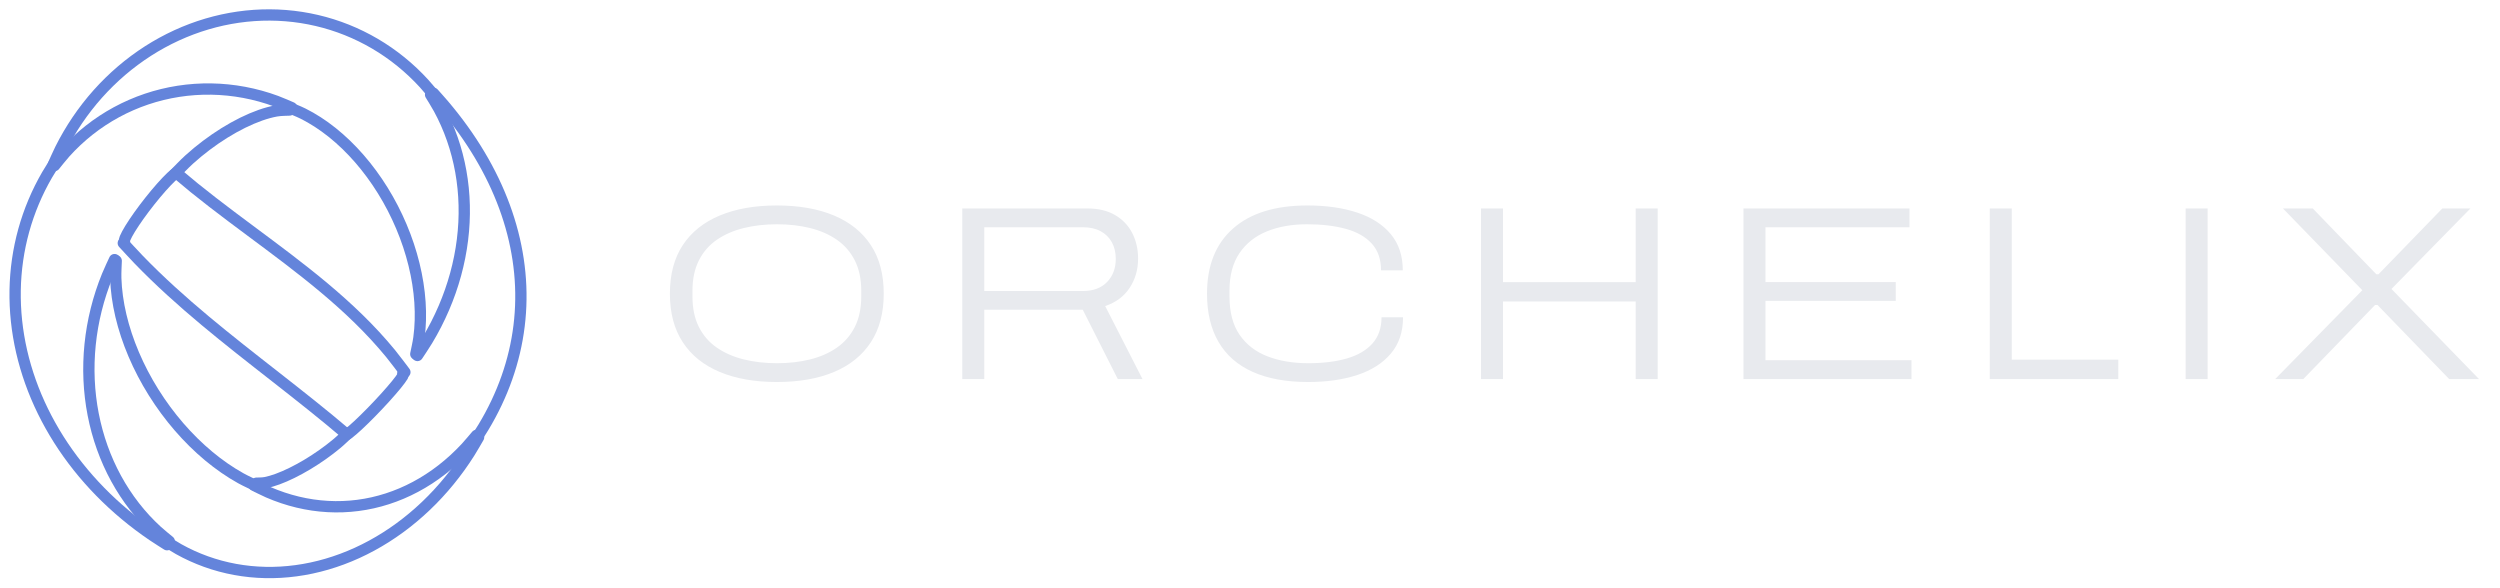
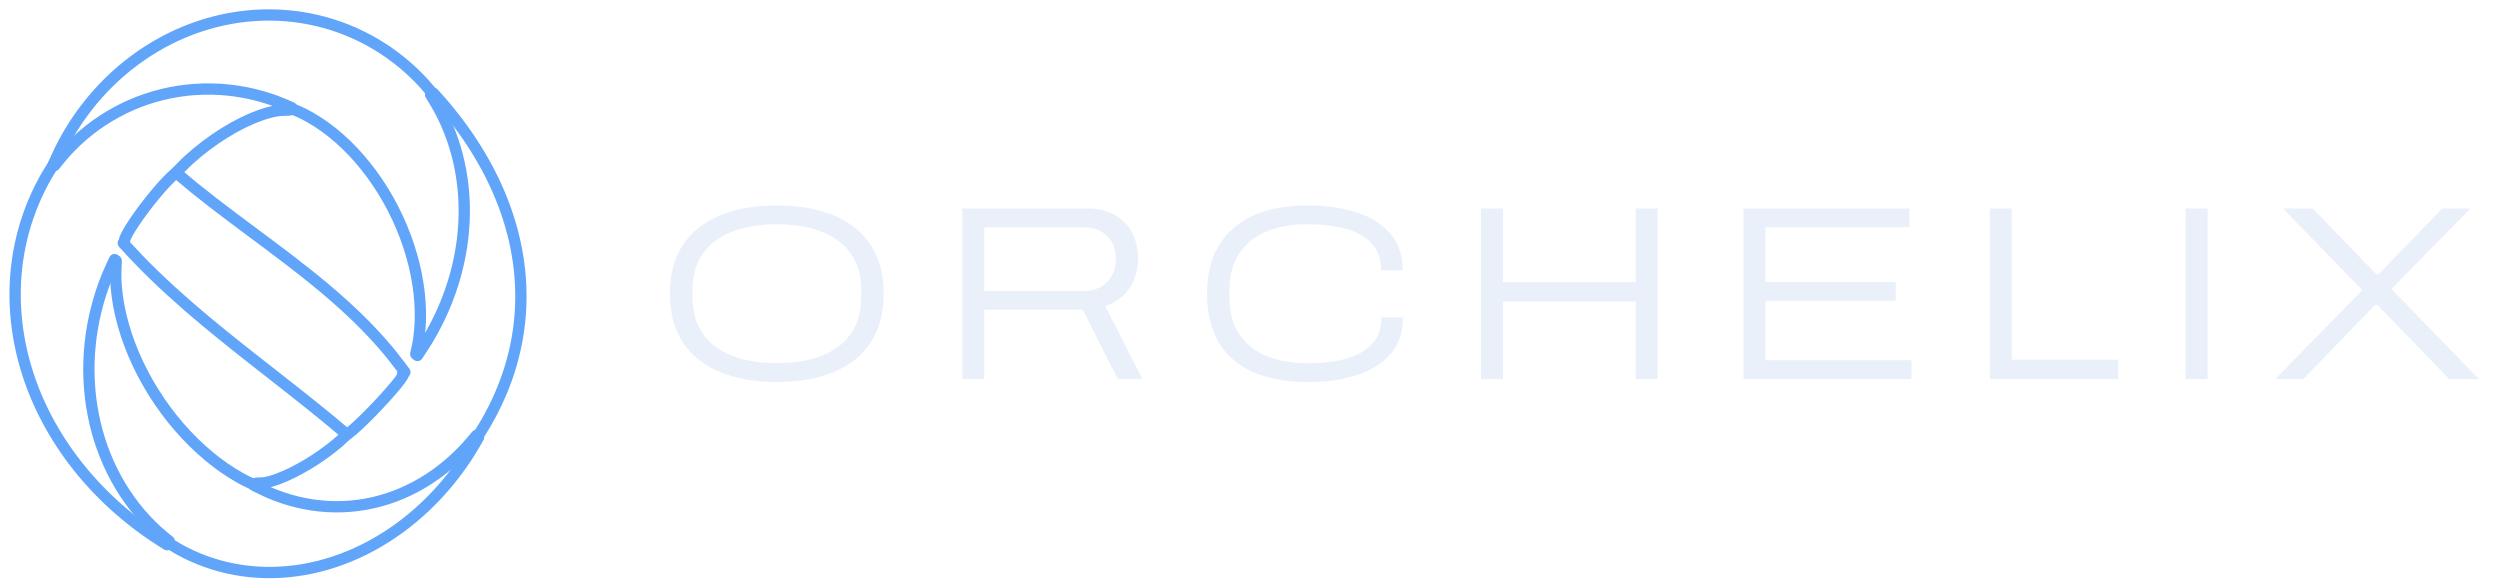
<svg xmlns="http://www.w3.org/2000/svg" viewBox="-12.0 -12.0 2655.4 624.0" role="img" aria-label="Orchelix">
-   <g transform="scale(0.41551) translate(-519.00,-1003.00)" fill="none" stroke="#6484db" stroke-width="28.88" stroke-linecap="round" stroke-linejoin="round">
+   <g transform="scale(0.41551) translate(-519.00,-1003.00)" fill="none" stroke="#60a5fa" stroke-width="28.88" stroke-linecap="round" stroke-linejoin="round">
    <path d="M1600.42,1218.52 C1596.02,1213.35 1583.16,1197.46 1574.00,1187.46 C1564.85,1177.46 1555.32,1167.80 1545.49,1158.54 C1535.66,1149.28 1525.48,1140.37 1515.02,1131.89 C1504.56,1123.41 1493.77,1115.32 1482.73,1107.66 C1471.70,1100.01 1460.36,1092.76 1448.80,1085.96 C1437.24,1079.17 1425.41,1072.80 1413.39,1066.91 C1401.37,1061.01 1389.10,1055.56 1376.68,1050.59 C1364.25,1045.62 1351.61,1041.11 1338.84,1037.08 C1326.07,1033.06 1313.12,1029.52 1300.07,1026.47 C1287.03,1023.42 1273.82,1020.85 1260.56,1018.78 C1247.30,1016.72 1233.92,1015.15 1220.51,1014.08 C1207.10,1013.01 1193.60,1012.44 1180.11,1012.37 C1166.62,1012.30 1153.08,1012.73 1139.57,1013.67 C1126.07,1014.60 1112.54,1016.04 1099.09,1017.97 C1085.63,1019.90 1072.19,1022.33 1058.86,1025.24 C1045.53,1028.16 1032.24,1031.58 1019.09,1035.47 C1005.94,1039.36 992.87,1043.74 979.98,1048.58 C967.08,1053.42 954.30,1058.75 941.71,1064.52 C929.13,1070.29 916.70,1076.54 904.49,1083.21 C892.29,1089.88 880.26,1097.01 868.49,1104.55 C856.73,1112.09 845.17,1120.08 833.90,1128.45 C822.63,1136.82 811.60,1145.61 800.88,1154.77 C790.17,1163.93 779.72,1173.49 769.61,1183.39 C759.50,1193.29 749.68,1203.58 740.22,1214.17 C730.77,1224.76 721.63,1235.72 712.88,1246.95 C704.13,1258.19 695.72,1269.76 687.72,1281.58 C679.71,1293.40 672.08,1305.53 664.86,1317.87 C657.64,1330.22 650.81,1342.85 644.41,1355.66 C638.02,1368.47 629.47,1388.23 626.48,1394.74" />
    <path d="M1235.71,1249.27 C1229.15,1246.54 1209.65,1237.78 1196.34,1232.88 C1183.03,1227.97 1169.49,1223.61 1155.85,1219.85 C1142.20,1216.08 1128.37,1212.88 1114.49,1210.28 C1100.62,1207.67 1086.60,1205.65 1072.58,1204.23 C1058.56,1202.81 1044.45,1201.98 1030.39,1201.75 C1016.33,1201.52 1002.22,1201.88 988.22,1202.85 C974.21,1203.81 960.21,1205.37 946.36,1207.52 C932.51,1209.67 918.71,1212.42 905.11,1215.74 C891.51,1219.06 878.01,1222.97 864.76,1227.44 C851.50,1231.91 838.39,1236.96 825.58,1242.55 C812.76,1248.13 800.14,1254.29 787.84,1260.95 C775.55,1267.62 763.50,1274.83 751.82,1282.53 C740.14,1290.22 728.75,1298.45 717.77,1307.12 C706.78,1315.80 696.12,1324.98 685.91,1334.57 C675.69,1344.16 665.85,1354.23 656.47,1364.67 C647.10,1375.11 634.13,1391.79 629.66,1397.21" />
    <path d="M1598.25,1212.56 C1602.72,1217.63 1616.40,1232.77 1625.07,1243.01 C1633.74,1253.25 1642.15,1263.59 1650.29,1273.99 C1658.43,1284.40 1666.29,1294.90 1673.88,1305.46 C1681.47,1316.02 1688.78,1326.66 1695.81,1337.37 C1702.84,1348.07 1709.60,1358.85 1716.06,1369.68 C1722.52,1380.51 1728.70,1391.40 1734.59,1402.35 C1740.48,1413.29 1746.08,1424.30 1751.39,1435.34 C1756.69,1446.38 1761.71,1457.48 1766.42,1468.61 C1771.14,1479.74 1775.56,1490.92 1779.69,1502.12 C1783.81,1513.32 1787.63,1524.56 1791.15,1535.82 C1794.67,1547.08 1797.90,1558.37 1800.81,1569.67 C1803.73,1580.97 1806.34,1592.30 1808.65,1603.63 C1810.96,1614.96 1812.96,1626.31 1814.66,1637.65 C1816.35,1649.00 1817.74,1660.35 1818.83,1671.69 C1819.91,1683.04 1820.69,1694.39 1821.15,1705.72 C1821.62,1717.05 1821.78,1728.37 1821.63,1739.67 C1821.48,1750.97 1821.03,1762.26 1820.26,1773.52 C1819.50,1784.78 1818.43,1796.02 1817.05,1807.22 C1815.67,1818.42 1813.99,1829.59 1812.00,1840.72 C1810.01,1851.85 1807.71,1862.94 1805.11,1873.98 C1802.51,1885.03 1799.60,1896.03 1796.39,1906.97 C1793.19,1917.91 1789.67,1928.81 1785.86,1939.63 C1782.05,1950.46 1777.94,1961.24 1773.53,1971.94 C1769.12,1982.64 1764.41,1993.28 1759.41,2003.84 C1754.41,2014.39 1749.11,2024.89 1743.53,2035.29 C1737.94,2045.69 1732.06,2056.02 1725.89,2066.26 C1719.73,2076.49 1709.76,2091.63 1706.53,2096.70" />
    <path d="M1590.80,1216.19 C1594.39,1222.20 1605.63,1239.94 1612.32,1252.27 C1619.00,1264.59 1625.21,1277.25 1630.90,1290.14 C1636.58,1303.03 1641.78,1316.21 1646.44,1329.60 C1651.10,1342.98 1655.25,1356.62 1658.85,1370.43 C1662.46,1384.23 1665.54,1398.26 1668.08,1412.41 C1670.61,1426.55 1672.61,1440.89 1674.06,1455.31 C1675.51,1469.72 1676.42,1484.29 1676.77,1498.90 C1677.13,1513.50 1676.94,1528.22 1676.19,1542.94 C1675.45,1557.65 1674.16,1572.44 1672.33,1587.19 C1670.50,1601.93 1668.12,1616.71 1665.20,1631.41 C1662.29,1646.11 1658.83,1660.80 1654.85,1675.36 C1650.87,1689.93 1646.35,1704.45 1641.32,1718.80 C1636.30,1733.16 1630.75,1747.43 1624.70,1761.50 C1618.66,1775.57 1612.10,1789.51 1605.08,1803.22 C1598.06,1816.92 1590.53,1830.46 1582.56,1843.73 C1574.59,1857.00 1561.47,1876.30 1557.26,1882.82" />
    <path d="M1226.71,1248.30 C1233.03,1250.99 1252.05,1258.19 1264.65,1264.48 C1277.25,1270.77 1289.90,1278.00 1302.32,1286.02 C1314.74,1294.05 1327.12,1302.98 1339.19,1312.62 C1351.27,1322.27 1363.20,1332.77 1374.75,1343.90 C1386.30,1355.04 1397.62,1366.96 1408.48,1379.42 C1419.34,1391.88 1429.89,1405.06 1439.91,1418.68 C1449.93,1432.29 1459.56,1446.53 1468.60,1461.11 C1477.63,1475.68 1486.20,1490.79 1494.13,1506.12 C1502.05,1521.45 1509.45,1537.21 1516.15,1553.07 C1522.85,1568.94 1528.96,1585.13 1534.35,1601.31 C1539.73,1617.48 1544.47,1633.87 1548.46,1650.13 C1552.45,1666.39 1555.75,1682.75 1558.29,1698.86 C1560.84,1714.98 1562.65,1731.07 1563.71,1746.81 C1564.76,1762.55 1565.07,1778.15 1564.62,1793.29 C1564.18,1808.43 1562.97,1823.32 1561.03,1837.65 C1559.09,1851.98 1554.32,1872.33 1552.97,1879.26" />
    <path d="M1230.14,1255.40 C1224.47,1255.79 1208.56,1255.50 1196.14,1257.72 C1183.72,1259.94 1169.85,1263.71 1155.61,1268.72 C1141.37,1273.74 1126.00,1280.27 1110.69,1287.81 C1095.39,1295.36 1079.35,1304.31 1063.80,1313.98 C1048.26,1323.64 1032.39,1334.54 1017.44,1345.81 C1002.48,1357.09 987.64,1369.34 974.07,1381.63 C960.50,1393.91 942.36,1413.19 936.02,1419.50" />
    <path d="M630.97,1388.26 C627.55,1393.74 616.95,1409.99 610.49,1421.14 C604.03,1432.30 597.92,1443.65 592.19,1455.16 C586.46,1466.68 581.09,1478.38 576.12,1490.22 C571.14,1502.05 566.54,1514.06 562.33,1526.19 C558.12,1538.32 554.29,1550.60 550.86,1562.98 C547.43,1575.36 544.39,1587.88 541.75,1600.47 C539.12,1613.07 536.87,1625.78 535.03,1638.55 C533.19,1651.32 531.75,1664.19 530.72,1677.10 C529.68,1690.00 529.05,1702.99 528.82,1716.00 C528.59,1729.00 528.77,1742.06 529.35,1755.13 C529.93,1768.19 530.92,1781.29 532.31,1794.37 C533.69,1807.45 535.49,1820.55 537.68,1833.61 C539.86,1846.67 542.46,1859.72 545.44,1872.72 C548.43,1885.71 551.81,1898.69 555.59,1911.58 C559.36,1924.47 563.53,1937.32 568.07,1950.07 C572.62,1962.83 577.56,1975.52 582.86,1988.09 C588.17,2000.66 593.86,2013.15 599.92,2025.50 C605.97,2037.85 612.40,2050.10 619.18,2062.19 C625.96,2074.29 633.10,2086.26 640.59,2098.06 C648.07,2109.86 655.91,2121.52 664.08,2132.99 C672.24,2144.46 680.76,2155.77 689.58,2166.87 C698.41,2177.98 707.57,2188.91 717.02,2199.61 C726.47,2210.32 736.25,2220.83 746.31,2231.10 C756.36,2241.37 766.73,2251.44 777.35,2261.24 C787.98,2271.05 798.90,2280.64 810.06,2289.95 C821.23,2299.27 832.67,2308.34 844.34,2317.13 C856.01,2325.92 867.94,2334.46 880.07,2342.71 C892.21,2350.95 910.98,2362.61 917.16,2366.59" />
    <path d="M944.89,1412.72 C942.04,1415.01 934.84,1419.74 927.78,1426.44 C920.73,1433.14 911.62,1442.70 902.56,1452.92 C893.51,1463.13 883.00,1475.71 873.46,1487.74 C863.92,1499.76 853.76,1513.25 845.32,1525.07 C836.89,1536.90 828.78,1549.04 822.87,1558.69 C816.95,1568.33 812.25,1577.10 809.84,1582.96 C807.44,1588.82 808.66,1592.02 808.42,1593.83" />
    <path d="M941.41,1416.52 C949.02,1422.85 971.67,1442.02 987.07,1454.50 C1002.48,1466.98 1018.12,1479.23 1033.84,1491.42 C1049.56,1503.61 1065.46,1515.62 1081.37,1527.63 C1097.29,1539.64 1113.33,1551.53 1129.33,1563.47 C1145.34,1575.41 1161.41,1587.28 1177.39,1599.27 C1193.37,1611.26 1209.36,1623.24 1225.21,1635.38 C1241.05,1647.53 1256.86,1659.73 1272.45,1672.15 C1288.05,1684.57 1303.55,1697.10 1318.79,1709.90 C1334.03,1722.71 1349.11,1735.68 1363.88,1748.99 C1378.65,1762.30 1393.21,1775.83 1407.40,1789.75 C1421.58,1803.67 1435.51,1817.87 1449.00,1832.52 C1462.49,1847.17 1475.67,1862.16 1488.36,1877.65 C1501.05,1893.14 1519.00,1917.50 1525.13,1925.48" />
    <path d="M805.27,1595.56 C811.84,1602.61 831.32,1624.02 844.70,1637.87 C858.08,1651.73 871.73,1665.30 885.55,1678.69 C899.37,1692.07 913.43,1705.21 927.63,1718.19 C941.83,1731.17 956.24,1743.93 970.75,1756.57 C985.27,1769.21 999.96,1781.67 1014.73,1794.03 C1029.51,1806.39 1044.42,1818.60 1059.39,1830.75 C1074.35,1842.90 1089.43,1854.92 1104.52,1866.92 C1119.61,1878.92 1134.79,1890.83 1149.95,1902.74 C1165.11,1914.65 1180.33,1926.51 1195.49,1938.39 C1210.66,1950.28 1225.85,1962.15 1240.96,1974.08 C1256.07,1986.01 1271.17,1997.94 1286.17,2009.98 C1301.16,2022.01 1316.11,2034.08 1330.92,2046.29 C1345.73,2058.49 1367.69,2077.04 1375.04,2083.19" />
    <path d="M782.93,1637.72 C779.82,1644.62 770.01,1665.12 764.30,1679.14 C758.58,1693.16 753.35,1707.44 748.65,1721.84 C743.95,1736.24 739.74,1750.85 736.08,1765.54 C732.42,1780.24 729.27,1795.10 726.67,1809.99 C724.07,1824.88 722.00,1839.89 720.48,1854.89 C718.95,1869.89 717.97,1884.97 717.54,1899.98 C717.10,1915.00 717.21,1930.04 717.87,1944.98 C718.53,1959.91 719.73,1974.83 721.47,1989.60 C723.22,2004.36 725.51,2019.07 728.33,2033.57 C731.15,2048.07 734.51,2062.47 738.39,2076.62 C742.26,2090.77 746.68,2104.77 751.59,2118.48 C756.50,2132.19 761.94,2145.70 767.85,2158.89 C773.77,2172.08 780.20,2185.02 787.08,2197.61 C793.96,2210.19 801.34,2222.48 809.15,2234.38 C816.95,2246.28 825.24,2257.85 833.92,2268.99 C842.60,2280.13 851.74,2290.91 861.25,2301.23 C870.75,2311.54 880.69,2321.45 890.95,2330.88 C901.22,2340.30 917.54,2353.29 922.86,2357.77" />
    <path d="M787.20,1640.80 C787.01,1648.23 785.58,1670.13 786.05,1685.38 C786.53,1700.64 787.87,1716.40 790.05,1732.32 C792.23,1748.24 795.28,1764.55 799.13,1780.90 C802.99,1797.24 807.70,1813.86 813.17,1830.38 C818.63,1846.89 824.94,1863.56 831.94,1880.01 C838.93,1896.45 846.73,1912.91 855.16,1929.03 C863.58,1945.15 872.75,1961.16 882.47,1976.71 C892.19,1992.26 902.61,2007.58 913.47,2022.32 C924.34,2037.06 935.84,2051.45 947.69,2065.16 C959.54,2078.87 971.94,2092.12 984.60,2104.59 C997.25,2117.07 1010.37,2128.96 1023.63,2140.01 C1036.90,2151.05 1050.53,2161.42 1064.21,2170.87 C1077.89,2180.32 1091.83,2189.00 1105.72,2196.71 C1119.60,2204.43 1140.55,2213.74 1147.51,2217.14" />
    <path d="M1519.60,1929.52 C1519.61,1930.49 1522.37,1930.65 1519.65,1935.31 C1516.92,1939.97 1510.84,1948.20 1503.26,1957.49 C1495.67,1966.78 1484.86,1979.24 1474.12,1991.07 C1463.38,2002.90 1450.29,2016.77 1438.81,2028.47 C1427.34,2040.17 1414.91,2052.34 1405.29,2061.27 C1395.67,2070.21 1386.70,2077.93 1381.10,2082.08 C1375.51,2086.23 1373.28,2085.51 1371.71,2086.20" />
    <path d="M1381.17,2080.76 C1376.12,2085.38 1361.93,2099.24 1350.87,2108.45 C1339.81,2117.67 1327.34,2127.22 1314.81,2136.06 C1302.29,2144.91 1288.76,2153.72 1275.70,2161.54 C1262.63,2169.35 1249.06,2176.77 1236.43,2182.97 C1223.80,2189.18 1211.19,2194.64 1199.94,2198.77 C1188.70,2202.91 1177.98,2206.01 1168.95,2207.76 C1159.93,2209.51 1149.64,2209.02 1145.77,2209.27" />
    <path d="M1708.19,2087.11 C1703.57,2092.45 1690.04,2108.93 1680.49,2119.16 C1670.94,2129.39 1661.05,2139.19 1650.89,2148.49 C1640.74,2157.78 1630.26,2166.62 1619.55,2174.92 C1608.85,2183.23 1597.85,2191.05 1586.64,2198.33 C1575.44,2205.61 1563.97,2212.38 1552.34,2218.58 C1540.70,2224.79 1528.83,2230.46 1516.82,2235.57 C1504.82,2240.67 1492.61,2245.22 1480.29,2249.19 C1467.98,2253.16 1455.50,2256.57 1442.94,2259.39 C1430.39,2262.21 1417.70,2264.45 1404.98,2266.10 C1392.25,2267.74 1379.43,2268.81 1366.60,2269.28 C1353.78,2269.75 1340.88,2269.63 1328.02,2268.92 C1315.16,2268.22 1302.27,2266.91 1289.45,2265.03 C1276.62,2263.14 1263.80,2260.67 1251.09,2257.62 C1238.37,2254.57 1225.69,2250.93 1213.15,2246.73 C1200.60,2242.53 1188.13,2237.74 1175.83,2232.42 C1163.54,2227.09 1145.43,2217.71 1139.35,2214.77" />
    <path d="M1713.53,2091.90 C1709.72,2098.35 1698.67,2117.96 1690.68,2130.59 C1682.70,2143.22 1674.33,2155.62 1665.64,2167.70 C1656.95,2179.77 1647.88,2191.58 1638.52,2203.03 C1629.16,2214.48 1619.45,2225.64 1609.46,2236.42 C1599.48,2247.19 1589.17,2257.65 1578.61,2267.70 C1568.05,2277.75 1557.19,2287.44 1546.10,2296.71 C1535.02,2305.99 1523.66,2314.88 1512.11,2323.33 C1500.56,2331.78 1488.76,2339.83 1476.80,2347.41 C1464.84,2355.00 1452.66,2362.16 1440.34,2368.84 C1428.02,2375.53 1415.52,2381.77 1402.91,2387.52 C1390.30,2393.27 1377.53,2398.55 1364.69,2403.34 C1351.85,2408.13 1338.88,2412.44 1325.87,2416.24 C1312.86,2420.05 1299.75,2423.36 1286.64,2426.16 C1273.53,2428.95 1260.34,2431.25 1247.19,2433.03 C1234.04,2434.81 1220.85,2436.08 1207.72,2436.84 C1194.59,2437.59 1181.45,2437.83 1168.41,2437.55 C1155.37,2437.28 1142.36,2436.48 1129.47,2435.18 C1116.58,2433.87 1103.75,2432.05 1091.07,2429.72 C1078.40,2427.39 1065.82,2424.55 1053.42,2421.21 C1041.02,2417.87 1028.75,2414.02 1016.69,2409.69 C1004.63,2405.35 992.72,2400.51 981.06,2395.21 C969.40,2389.90 957.92,2384.10 946.71,2377.84 C935.50,2371.59 919.29,2361.04 913.80,2357.68" />
  </g>
-   <path fill="#e8eaee" d="M813.09 393.763Q778.04 393.763 752.467 383.074Q726.893 372.386 713.215 351.487Q699.537 330.588 699.537 299.998Q699.537 269.148 713.215 248.381Q726.893 227.614 752.467 216.926Q778.04 206.237 813.09 206.237Q848.469 206.237 873.891 216.926Q899.314 227.614 912.992 248.381Q926.67 269.148 926.67 299.998Q926.67 330.588 912.992 351.487Q899.314 372.386 873.891 383.074Q848.469 393.763 813.09 393.763ZM813.282 373.791Q832.236 373.791 848.459 369.767Q864.681 365.742 876.899 357.248Q889.117 348.754 895.953 335.243Q902.788 321.732 902.788 302.785V296.894Q902.788 278.171 895.953 264.666Q889.117 251.16 876.902 242.694Q864.687 234.229 848.461 230.219Q832.236 226.209 813.282 226.209Q794.327 226.209 778.013 230.219Q761.698 234.229 749.394 242.694Q737.089 251.16 730.297 264.666Q723.504 278.171 723.504 296.894V302.785Q723.504 321.732 730.297 335.243Q737.089 348.754 749.416 357.248Q761.743 365.742 778.035 369.767Q794.327 373.791 813.282 373.791ZM1010.086 390.595V209.405H1142.822Q1160.31 209.405 1172.318 216.391Q1184.327 223.376 1190.577 235.466Q1196.828 247.557 1196.828 262.776Q1196.828 280.129 1187.887 293.718Q1178.947 307.306 1161.88 313.086L1201.494 390.595H1175.258L1138.069 316.996H1033.447V390.595ZM1033.447 297.11H1138.155Q1154.666 297.11 1163.895 287.531Q1173.124 277.952 1173.124 263.033Q1173.124 252.88 1168.972 245.327Q1164.819 237.775 1157.049 233.576Q1149.279 229.377 1138.155 229.377H1033.447ZM1377.439 393.763Q1342.527 393.763 1318.513 382.982Q1294.5 372.2 1282.27 351.212Q1270.041 330.224 1270.041 299.957Q1270.041 255.077 1297.75 230.657Q1325.459 206.237 1376.64 206.237Q1406.729 206.237 1429.558 213.79Q1452.387 221.342 1465.187 236.64Q1477.987 251.938 1477.987 275.17H1454.883Q1454.883 257.51 1445.005 246.704Q1435.126 235.898 1417.396 231.054Q1399.665 226.209 1376.205 226.209Q1352.231 226.209 1333.665 233.743Q1315.1 241.278 1304.511 256.893Q1293.923 272.508 1293.923 296.525V302.947Q1293.923 328.119 1304.689 343.688Q1315.456 359.257 1334.332 366.524Q1353.208 373.791 1377.539 373.791Q1401.256 373.791 1418.673 368.722Q1436.09 363.652 1445.747 352.846Q1455.404 342.04 1455.404 325.001H1478.251Q1478.251 348.241 1465.315 363.538Q1452.379 378.836 1429.683 386.299Q1406.986 393.763 1377.439 393.763ZM1561.054 390.595V209.405H1584.415V287.642H1725.362V209.405H1748.723V390.595H1725.362V308.213H1584.415V390.595ZM1839.838 390.595V209.405H2016.184V229.377H1863.199V287.628H2001.592V307.599H1863.199V370.623H2018.296V390.595ZM2101.462 390.595V209.405H2124.823V370.024H2237.965V390.595ZM2309.494 390.595V209.405H2332.855V390.595ZM2404.663 390.595 2497.163 296.254 2412.854 209.405H2444.527L2512.075 279.322H2514.352L2582.149 209.405H2611.996L2528.13 294.941L2621.072 390.595H2589.398L2513.31 311.966H2510.677L2434.51 390.595Z" />
+   <path fill="#eaf0fa" d="M813.09 393.763Q778.04 393.763 752.467 383.074Q726.893 372.386 713.215 351.487Q699.537 330.588 699.537 299.998Q699.537 269.148 713.215 248.381Q726.893 227.614 752.467 216.926Q778.04 206.237 813.09 206.237Q848.469 206.237 873.891 216.926Q899.314 227.614 912.992 248.381Q926.67 269.148 926.67 299.998Q926.67 330.588 912.992 351.487Q899.314 372.386 873.891 383.074Q848.469 393.763 813.09 393.763ZM813.282 373.791Q832.236 373.791 848.459 369.767Q864.681 365.742 876.899 357.248Q889.117 348.754 895.953 335.243Q902.788 321.732 902.788 302.785V296.894Q902.788 278.171 895.953 264.666Q889.117 251.16 876.902 242.694Q864.687 234.229 848.461 230.219Q832.236 226.209 813.282 226.209Q794.327 226.209 778.013 230.219Q761.698 234.229 749.394 242.694Q737.089 251.16 730.297 264.666Q723.504 278.171 723.504 296.894V302.785Q723.504 321.732 730.297 335.243Q737.089 348.754 749.416 357.248Q761.743 365.742 778.035 369.767Q794.327 373.791 813.282 373.791ZM1010.086 390.595V209.405H1142.822Q1160.31 209.405 1172.318 216.391Q1184.327 223.376 1190.577 235.466Q1196.828 247.557 1196.828 262.776Q1196.828 280.129 1187.887 293.718Q1178.947 307.306 1161.88 313.086L1201.494 390.595H1175.258L1138.069 316.996H1033.447V390.595ZM1033.447 297.11H1138.155Q1154.666 297.11 1163.895 287.531Q1173.124 277.952 1173.124 263.033Q1173.124 252.88 1168.972 245.327Q1164.819 237.775 1157.049 233.576Q1149.279 229.377 1138.155 229.377H1033.447ZM1377.439 393.763Q1342.527 393.763 1318.513 382.982Q1294.5 372.2 1282.27 351.212Q1270.041 330.224 1270.041 299.957Q1270.041 255.077 1297.75 230.657Q1325.459 206.237 1376.64 206.237Q1406.729 206.237 1429.558 213.79Q1452.387 221.342 1465.187 236.64Q1477.987 251.938 1477.987 275.17H1454.883Q1454.883 257.51 1445.005 246.704Q1435.126 235.898 1417.396 231.054Q1399.665 226.209 1376.205 226.209Q1352.231 226.209 1333.665 233.743Q1315.1 241.278 1304.511 256.893Q1293.923 272.508 1293.923 296.525V302.947Q1293.923 328.119 1304.689 343.688Q1315.456 359.257 1334.332 366.524Q1353.208 373.791 1377.539 373.791Q1401.256 373.791 1418.673 368.722Q1436.09 363.652 1445.747 352.846Q1455.404 342.04 1455.404 325.001H1478.251Q1478.251 348.241 1465.315 363.538Q1452.379 378.836 1429.683 386.299Q1406.986 393.763 1377.439 393.763ZM1561.054 390.595V209.405H1584.415V287.642H1725.362V209.405H1748.723V390.595H1725.362V308.213H1584.415V390.595ZM1839.838 390.595V209.405H2016.184V229.377H1863.199V287.628H2001.592V307.599H1863.199V370.623H2018.296V390.595ZM2101.462 390.595V209.405H2124.823V370.024H2237.965V390.595ZM2309.494 390.595V209.405H2332.855V390.595ZM2404.663 390.595 2497.163 296.254 2412.854 209.405H2444.527L2512.075 279.322H2514.352L2582.149 209.405H2611.996L2528.13 294.941L2621.072 390.595H2589.398L2513.31 311.966H2510.677L2434.51 390.595Z" />
</svg>
